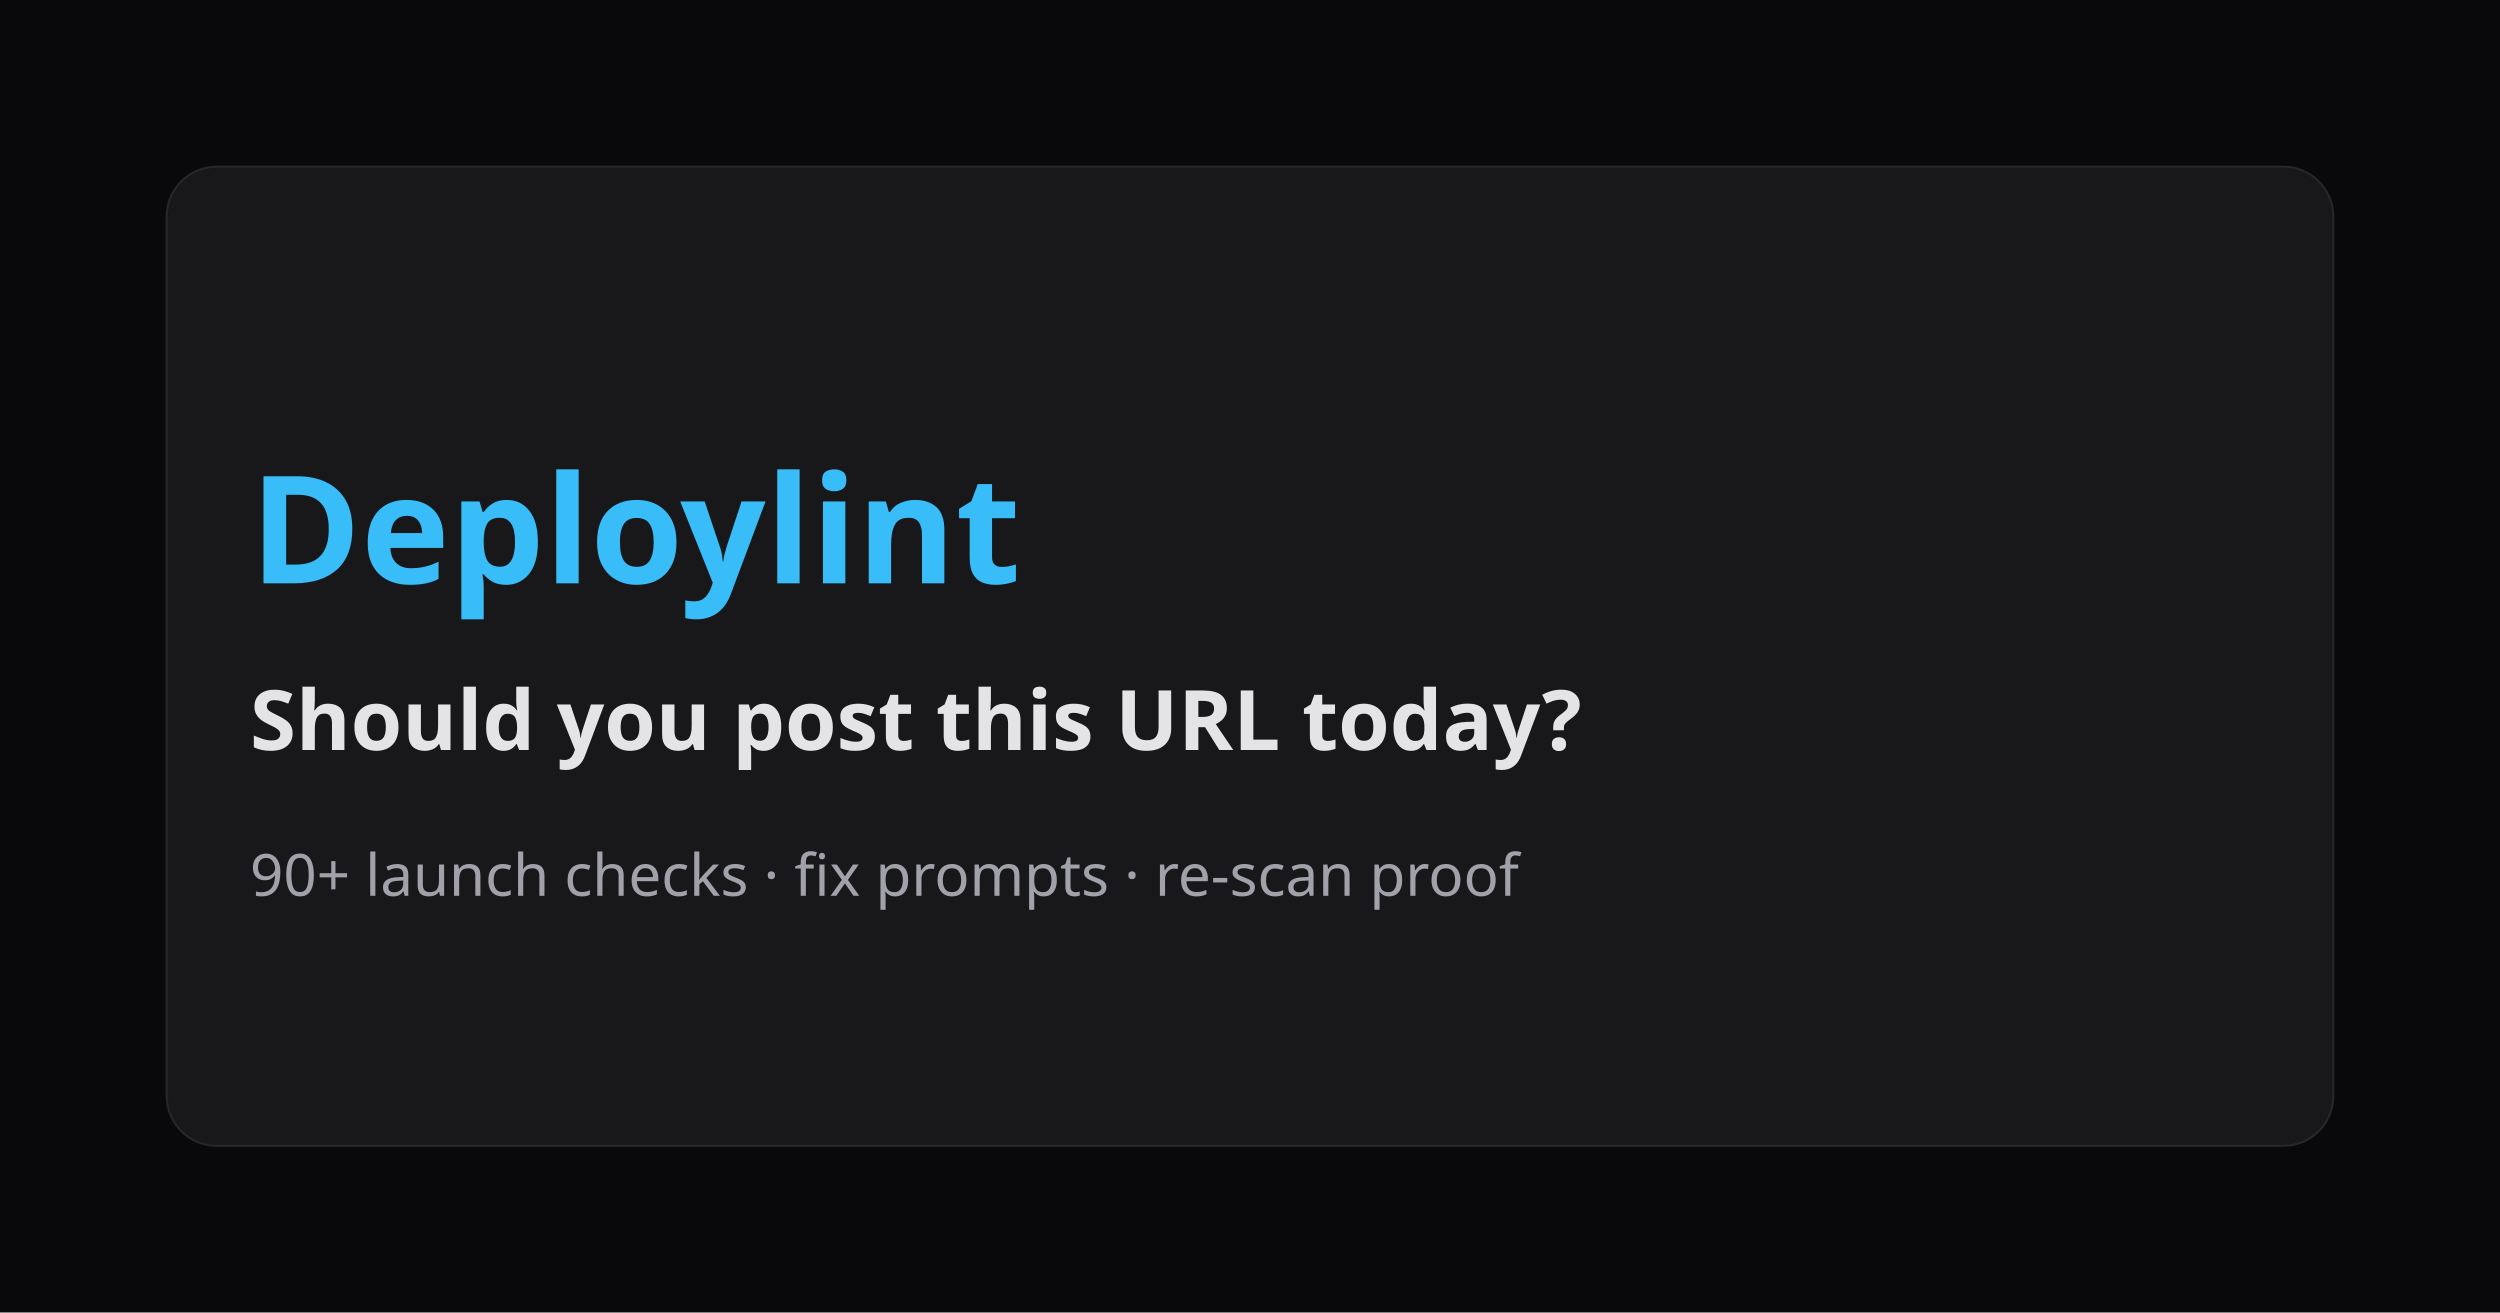
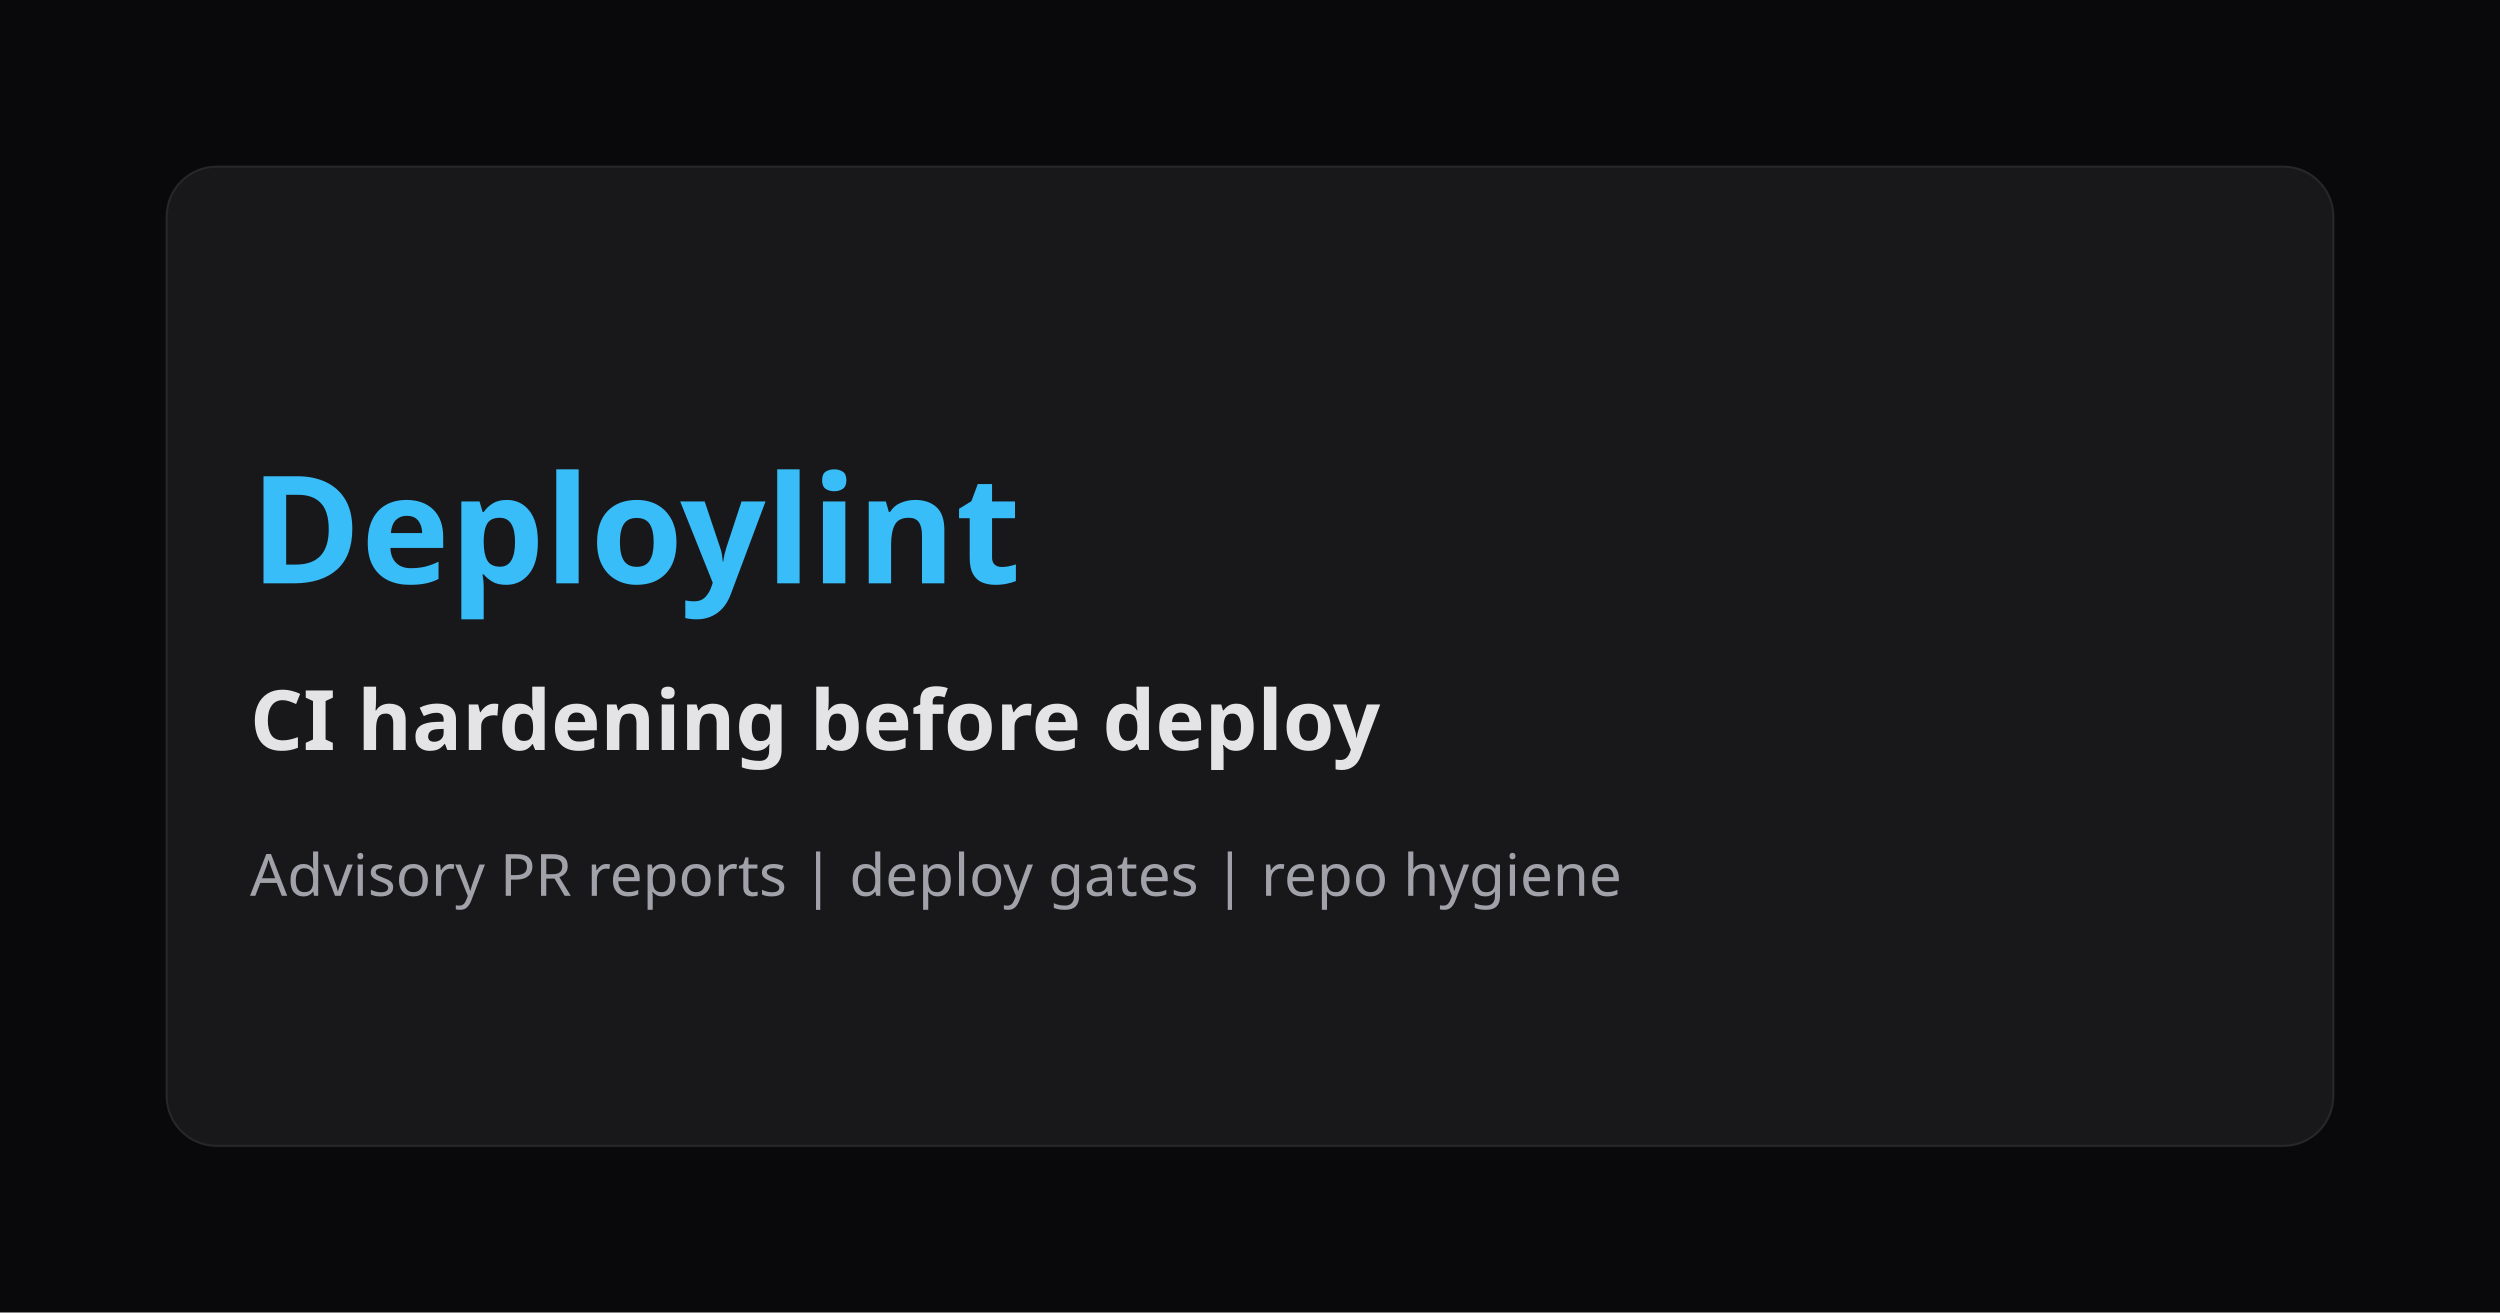
- <svg xmlns="http://www.w3.org/2000/svg" width="1200" height="630" viewBox="0 0 1200 630" role="img" aria-label="Deploylint — Should you post this URL today?">
+ <svg xmlns="http://www.w3.org/2000/svg" width="1200" height="630" viewBox="0 0 1200 630" role="img" aria-label="Deploylint - CI hardening before deploy">
  <rect width="1200" height="630" fill="#09090b" />
  <rect x="80" y="80" width="1040" height="470" rx="24" fill="#18181b" stroke="#27272a" />
  <text x="120" y="280" fill="#38bdf8" font-family="system-ui,Segoe UI,sans-serif" font-size="72" font-weight="700">Deploylint</text>
-   <text x="120" y="360" fill="#e4e4e7" font-family="system-ui,Segoe UI,sans-serif" font-size="40" font-weight="600">Should you post this URL today?</text>
-   <text x="120" y="430" fill="#a1a1aa" font-family="system-ui,Segoe UI,sans-serif" font-size="28">90+ launch checks · fix prompts · re-scan proof</text>
+   <text x="120" y="360" fill="#e4e4e7" font-family="system-ui,Segoe UI,sans-serif" font-size="40" font-weight="600">CI hardening before deploy</text>
+   <text x="120" y="430" fill="#a1a1aa" font-family="system-ui,Segoe UI,sans-serif" font-size="28">Advisory PR reports | deploy gates | repo hygiene</text>
</svg>
